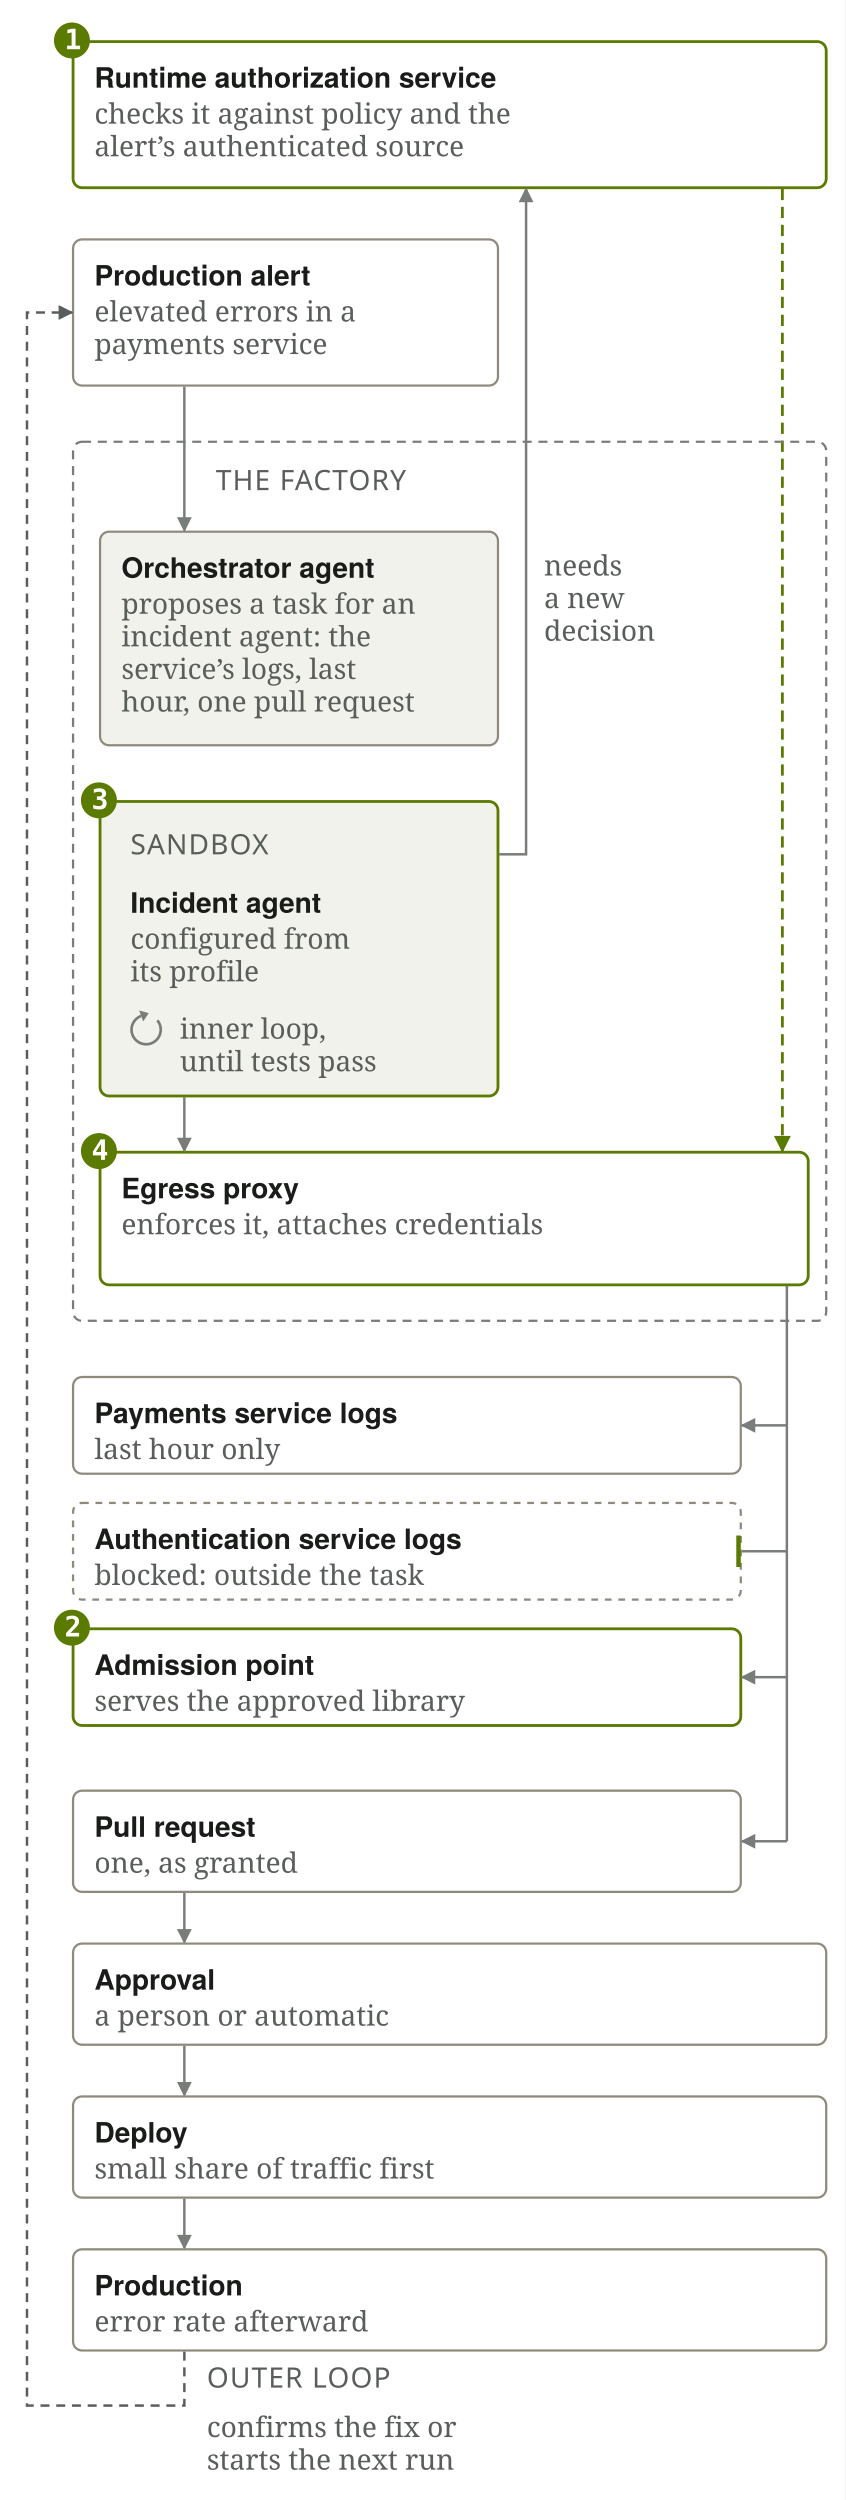
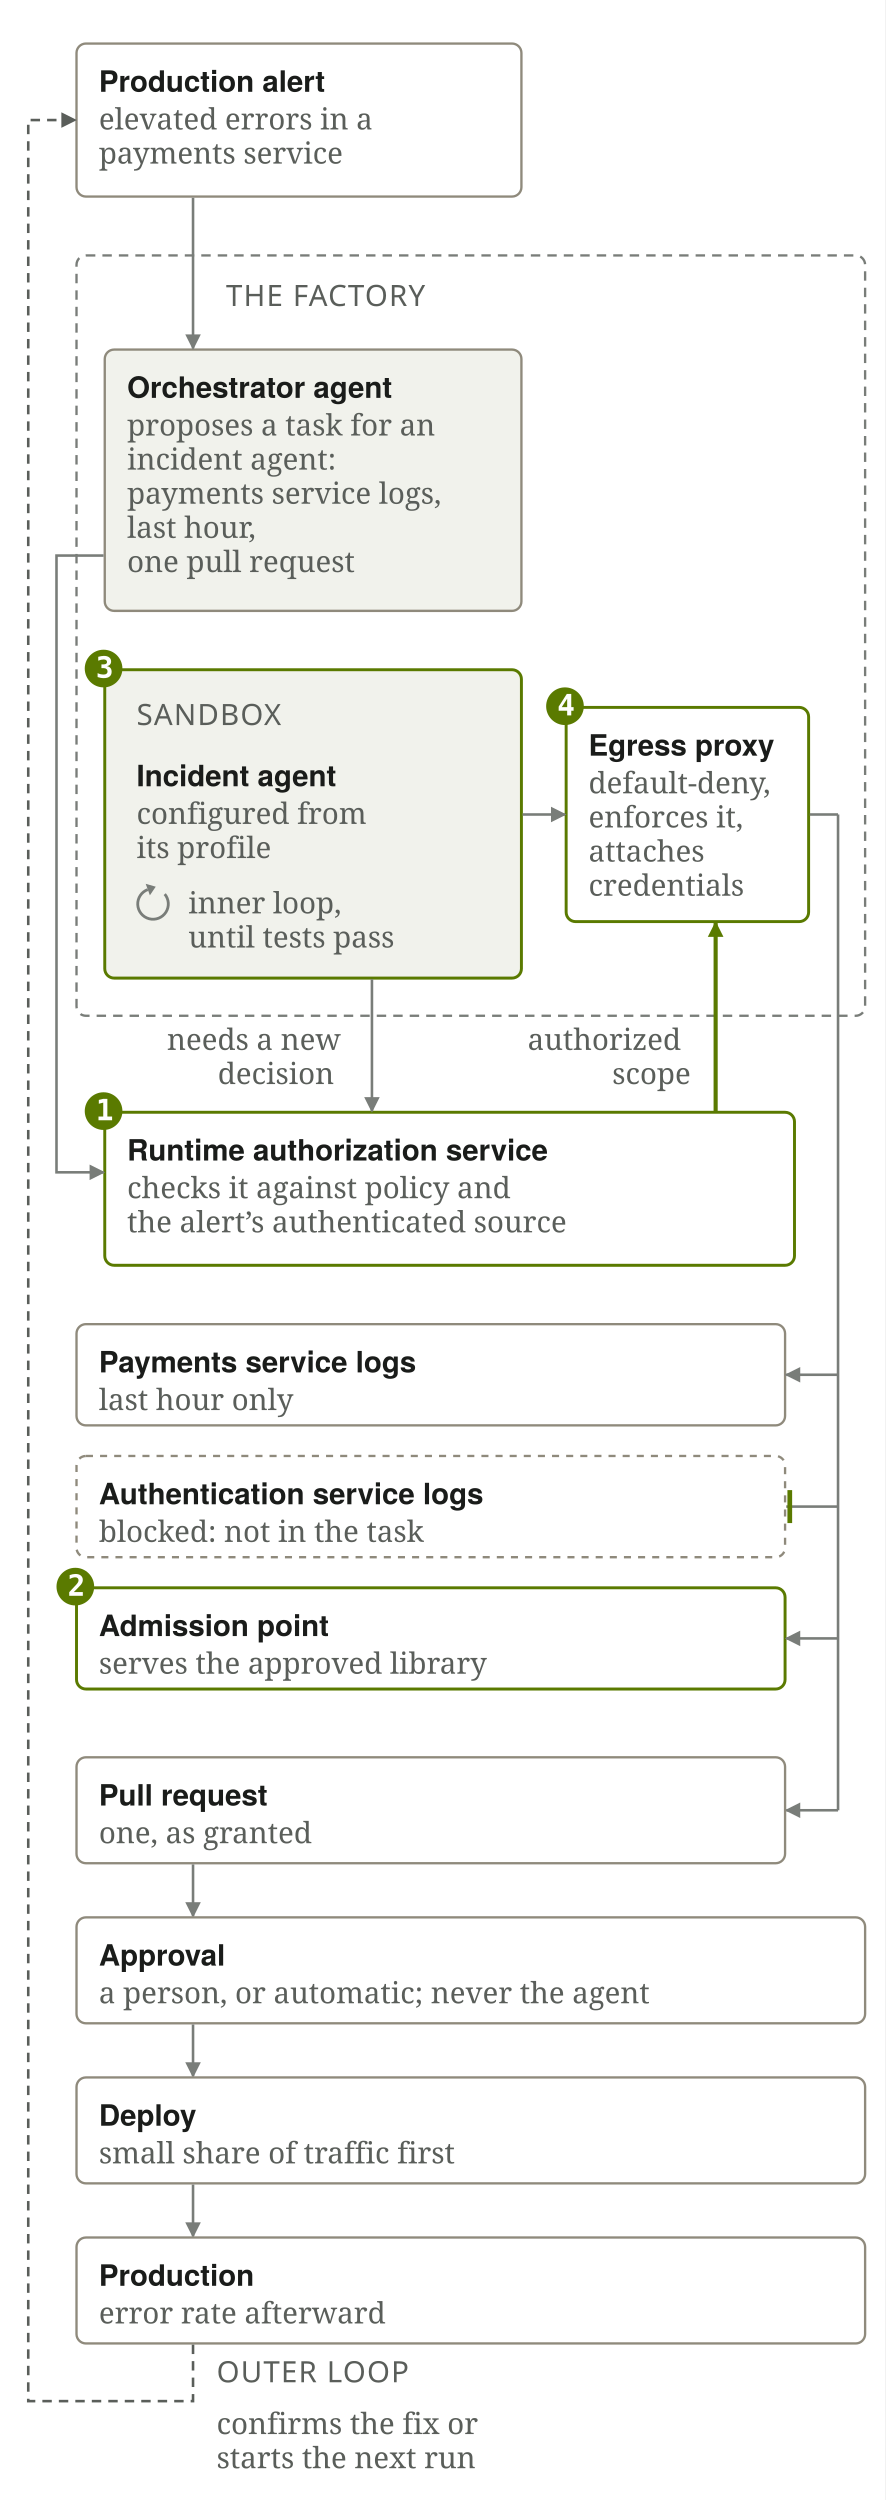
- <svg xmlns="http://www.w3.org/2000/svg" viewBox="0 0 376 1112" width="376" height="1112" role="img" aria-labelledby="sf6n-t sf6n-d">
-   <rect width="376" height="1112" fill="#FFFFFF" />
+ <svg xmlns="http://www.w3.org/2000/svg" viewBox="0 0 376 1062" width="376" height="1062" role="img" aria-labelledby="sf6n-t sf6n-d">
+   <rect width="376" height="1062" fill="#FFFFFF" />
  <defs>
    <marker id="sf6n-a" viewBox="0 0 10 10" refX="9" refY="5" markerWidth="6" markerHeight="6" orient="auto-start-reverse">
      <path d="M0 0 L10 5 L0 10 z" fill="#797D79" />
    </marker>
    <marker id="sf6n-g" viewBox="0 0 10 10" refX="9" refY="5" markerWidth="6" markerHeight="6" orient="auto-start-reverse">
      <path d="M0 0 L10 5 L0 10 z" fill="#5A7A00" />
    </marker>
    <marker id="sf6n-s" viewBox="0 0 10 10" refX="9" refY="5" markerWidth="6" markerHeight="6" orient="auto-start-reverse">
      <path d="M0 0 L10 5 L0 10 z" fill="#5A5E5A" />
    </marker>
+     <marker id="sf6n-n" viewBox="0 0 10 10" refX="9" refY="5" markerWidth="4.4" markerHeight="4.4" orient="auto-start-reverse">
+       <path d="M0 0 L10 5 L0 10 z" fill="#1A1C1A" />
+     </marker>
+     <marker id="sf6n-H" viewBox="0 0 10 10" refX="9" refY="5" markerWidth="3.0" markerHeight="3.0" orient="auto-start-reverse">
+       <path d="M0 0 L10 5 L0 10 z" fill="#1A1C1A" />
+     </marker>
+     <marker id="sf6n-G" viewBox="0 0 10 10" refX="9" refY="5" markerWidth="3.8" markerHeight="3.8" orient="auto-start-reverse">
+       <path d="M0 0 L10 5 L0 10 z" fill="#5A7A00" />
+     </marker>
  </defs>
  <g transform="translate(8 8)">
-     <rect x="24.5" y="10.5" width="335" height="65" rx="4" fill="none" stroke="#5A7A00" stroke-width="1.25" />
-     <circle cx="24" cy="10" r="8" fill="#5A7A00" />
-     <text x="20.7" y="13.9" font-family="'IBM Plex Mono',ui-monospace,'SF Mono',Menlo,Consolas,monospace" font-size="12.5" fill="#FFFFFF" font-weight="600">1</text>
-     <text x="34" y="31" font-family="Figtree,'Avenir Next','Helvetica Neue',sans-serif" font-size="12.5" fill="#1A1C1A" font-weight="600">Runtime authorization service</text>
-     <text x="34" y="47.0" font-family="'IBM Plex Serif',Charter,Georgia,serif" font-size="12.5" fill="#5A5E5A" font-weight="400">checks it against policy and the</text>
-     <text x="34" y="61.5" font-family="'IBM Plex Serif',Charter,Georgia,serif" font-size="12.5" fill="#5A5E5A" font-weight="400">alert’s authenticated source</text>
-     <rect x="24.5" y="98.5" width="189" height="65" rx="4" fill="none" stroke="#8F8A7C" stroke-width="1" />
-     <text x="34" y="119" font-family="Figtree,'Avenir Next','Helvetica Neue',sans-serif" font-size="12.5" fill="#1A1C1A" font-weight="600">Production alert</text>
-     <text x="34" y="135.0" font-family="'IBM Plex Serif',Charter,Georgia,serif" font-size="12.5" fill="#5A5E5A" font-weight="400">elevated errors in a</text>
-     <text x="34" y="149.5" font-family="'IBM Plex Serif',Charter,Georgia,serif" font-size="12.5" fill="#5A5E5A" font-weight="400">payments service</text>
-     <text x="88" y="210" font-family="'Chakra Petch','Avenir Next',sans-serif" font-size="12.5" fill="#5A5E5A" font-weight="500" letter-spacing="0.04em">THE FACTORY</text>
-     <rect x="36.5" y="228.5" width="177" height="95" rx="4" fill="#F1F2EC" stroke="#8F8A7C" stroke-width="1" />
-     <text x="46" y="249" font-family="Figtree,'Avenir Next','Helvetica Neue',sans-serif" font-size="12.5" fill="#1A1C1A" font-weight="600">Orchestrator agent</text>
-     <text x="46" y="265.0" font-family="'IBM Plex Serif',Charter,Georgia,serif" font-size="12.5" fill="#5A5E5A" font-weight="400">proposes a task for an</text>
-     <text x="46" y="279.5" font-family="'IBM Plex Serif',Charter,Georgia,serif" font-size="12.5" fill="#5A5E5A" font-weight="400">incident agent: the</text>
-     <text x="46" y="294.0" font-family="'IBM Plex Serif',Charter,Georgia,serif" font-size="12.5" fill="#5A5E5A" font-weight="400">service’s logs, last</text>
-     <text x="46" y="308.5" font-family="'IBM Plex Serif',Charter,Georgia,serif" font-size="12.5" fill="#5A5E5A" font-weight="400">hour, one pull request</text>
-     <path d="M74 164 L74 228" fill="none" stroke="#797D79" stroke-width="1.1" marker-end="url(#sf6n-a)" />
-     <rect x="36.5" y="348.5" width="177" height="131" rx="4" fill="#F1F2EC" stroke="#5A7A00" stroke-width="1.25" />
-     <circle cx="36" cy="348" r="8" fill="#5A7A00" />
-     <text x="32.7" y="351.9" font-family="'IBM Plex Mono',ui-monospace,'SF Mono',Menlo,Consolas,monospace" font-size="12.5" fill="#FFFFFF" font-weight="600">3</text>
-     <text x="50" y="372" font-family="'Chakra Petch','Avenir Next',sans-serif" font-size="12.5" fill="#5A5E5A" font-weight="500" letter-spacing="0.04em">SANDBOX</text>
-     <text x="50" y="398" font-family="Figtree,'Avenir Next','Helvetica Neue',sans-serif" font-size="12.5" fill="#1A1C1A" font-weight="600">Incident agent</text>
-     <text x="50" y="414" font-family="'IBM Plex Serif',Charter,Georgia,serif" font-size="12.5" fill="#5A5E5A" font-weight="400">configured from</text>
-     <text x="50" y="428.5" font-family="'IBM Plex Serif',Charter,Georgia,serif" font-size="12.5" fill="#5A5E5A" font-weight="400">its profile</text>
-     <path d="M61.98 445.82 A6.5 6.5 0 1 1 54.78 443.89" fill="none" stroke="#797D79" stroke-width="1.2" />
-     <path d="M58.16 442.66 L55.67 446.34 L53.89 441.45 z" fill="#797D79" />
-     <text x="72" y="454" font-family="'IBM Plex Serif',Charter,Georgia,serif" font-size="12.5" fill="#5A5E5A" font-weight="400">inner loop,</text>
-     <text x="72" y="468.5" font-family="'IBM Plex Serif',Charter,Georgia,serif" font-size="12.5" fill="#5A5E5A" font-weight="400">until tests pass</text>
-     <path d="M214 372 L226 372 L226 76" fill="none" stroke="#797D79" stroke-width="1.1" marker-end="url(#sf6n-a)" />
-     <text x="234" y="248" font-family="'IBM Plex Serif',Charter,Georgia,serif" font-size="12.5" fill="#5A5E5A" font-weight="400">needs</text>
-     <text x="234" y="262.5" font-family="'IBM Plex Serif',Charter,Georgia,serif" font-size="12.5" fill="#5A5E5A" font-weight="400">a new</text>
-     <text x="234" y="277" font-family="'IBM Plex Serif',Charter,Georgia,serif" font-size="12.5" fill="#5A5E5A" font-weight="400">decision</text>
-     <rect x="36.5" y="504.5" width="315" height="59" rx="4" fill="none" stroke="#5A7A00" stroke-width="1.25" />
-     <circle cx="36" cy="504" r="8" fill="#5A7A00" />
-     <text x="32.7" y="507.9" font-family="'IBM Plex Mono',ui-monospace,'SF Mono',Menlo,Consolas,monospace" font-size="12.5" fill="#FFFFFF" font-weight="600">4</text>
-     <text x="46" y="525" font-family="Figtree,'Avenir Next','Helvetica Neue',sans-serif" font-size="12.5" fill="#1A1C1A" font-weight="600">Egress proxy</text>
-     <text x="46" y="541.0" font-family="'IBM Plex Serif',Charter,Georgia,serif" font-size="12.5" fill="#5A5E5A" font-weight="400">enforces it, attaches credentials</text>
-     <path d="M74 480 L74 504" fill="none" stroke="#797D79" stroke-width="1.1" marker-end="url(#sf6n-a)" />
-     <path d="M340 76 L340 504" fill="none" stroke="#5A7A00" stroke-width="1.25" stroke-dasharray="5 3" marker-end="url(#sf6n-g)" />
-     <rect x="24.5" y="188.5" width="335" height="391" rx="4" fill="none" stroke="#797D79" stroke-width="1" stroke-dasharray="4 3" />
-     <rect x="24.5" y="604.5" width="297" height="43" rx="4" fill="none" stroke="#8F8A7C" stroke-width="1" />
-     <text x="34" y="625" font-family="Figtree,'Avenir Next','Helvetica Neue',sans-serif" font-size="12.5" fill="#1A1C1A" font-weight="600">Payments service logs</text>
-     <text x="34" y="641.0" font-family="'IBM Plex Serif',Charter,Georgia,serif" font-size="12.5" fill="#5A5E5A" font-weight="400">last hour only</text>
-     <rect x="24.5" y="660.5" width="297" height="43" rx="4" fill="none" stroke="#8F8A7C" stroke-width="1" stroke-dasharray="3 3" />
-     <text x="34" y="681" font-family="Figtree,'Avenir Next','Helvetica Neue',sans-serif" font-size="12.5" fill="#1A1C1A" font-weight="600">Authentication service logs</text>
-     <text x="34" y="697.0" font-family="'IBM Plex Serif',Charter,Georgia,serif" font-size="12.5" fill="#5A5E5A" font-weight="400">blocked: outside the task</text>
-     <rect x="24.5" y="716.5" width="297" height="43" rx="4" fill="none" stroke="#5A7A00" stroke-width="1.25" />
-     <circle cx="24" cy="716" r="8" fill="#5A7A00" />
-     <text x="20.7" y="719.9" font-family="'IBM Plex Mono',ui-monospace,'SF Mono',Menlo,Consolas,monospace" font-size="12.5" fill="#FFFFFF" font-weight="600">2</text>
-     <text x="34" y="737" font-family="Figtree,'Avenir Next','Helvetica Neue',sans-serif" font-size="12.5" fill="#1A1C1A" font-weight="600">Admission point</text>
-     <text x="34" y="753.0" font-family="'IBM Plex Serif',Charter,Georgia,serif" font-size="12.5" fill="#5A5E5A" font-weight="400">serves the approved library</text>
-     <rect x="24.5" y="788.5" width="297" height="45" rx="4" fill="none" stroke="#8F8A7C" stroke-width="1" />
-     <text x="34" y="809" font-family="Figtree,'Avenir Next','Helvetica Neue',sans-serif" font-size="12.5" fill="#1A1C1A" font-weight="600">Pull request</text>
-     <text x="34" y="825.0" font-family="'IBM Plex Serif',Charter,Georgia,serif" font-size="12.5" fill="#5A5E5A" font-weight="400">one, as granted</text>
-     <path d="M342 564 L342 811" fill="none" stroke="#797D79" stroke-width="1.1" />
-     <path d="M342 626 L322 626" fill="none" stroke="#797D79" stroke-width="1.1" marker-end="url(#sf6n-a)" />
-     <path d="M342 682 L322 682" fill="none" stroke="#797D79" stroke-width="1.1" />
-     <path d="M320.5 675 L320.5 689" stroke="#5A7A00" stroke-width="2" />
-     <path d="M342 738 L322 738" fill="none" stroke="#797D79" stroke-width="1.1" marker-end="url(#sf6n-a)" />
-     <path d="M342 811 L322 811" fill="none" stroke="#797D79" stroke-width="1.1" marker-end="url(#sf6n-a)" />
-     <path d="M74 834 L74 856" fill="none" stroke="#797D79" stroke-width="1.1" marker-end="url(#sf6n-a)" />
-     <rect x="24.5" y="856.5" width="335" height="45" rx="4" fill="none" stroke="#8F8A7C" stroke-width="1" />
-     <text x="34" y="877" font-family="Figtree,'Avenir Next','Helvetica Neue',sans-serif" font-size="12.5" fill="#1A1C1A" font-weight="600">Approval</text>
-     <text x="34" y="893.0" font-family="'IBM Plex Serif',Charter,Georgia,serif" font-size="12.5" fill="#5A5E5A" font-weight="400">a person or automatic</text>
-     <path d="M74 902 L74 924" fill="none" stroke="#797D79" stroke-width="1.1" marker-end="url(#sf6n-a)" />
-     <rect x="24.5" y="924.5" width="335" height="45" rx="4" fill="none" stroke="#8F8A7C" stroke-width="1" />
-     <text x="34" y="945" font-family="Figtree,'Avenir Next','Helvetica Neue',sans-serif" font-size="12.5" fill="#1A1C1A" font-weight="600">Deploy</text>
-     <text x="34" y="961.0" font-family="'IBM Plex Serif',Charter,Georgia,serif" font-size="12.5" fill="#5A5E5A" font-weight="400">small share of traffic first</text>
-     <path d="M74 970 L74 992" fill="none" stroke="#797D79" stroke-width="1.1" marker-end="url(#sf6n-a)" />
-     <rect x="24.5" y="992.5" width="335" height="45" rx="4" fill="none" stroke="#8F8A7C" stroke-width="1" />
-     <text x="34" y="1013" font-family="Figtree,'Avenir Next','Helvetica Neue',sans-serif" font-size="12.5" fill="#1A1C1A" font-weight="600">Production</text>
-     <text x="34" y="1029.0" font-family="'IBM Plex Serif',Charter,Georgia,serif" font-size="12.5" fill="#5A5E5A" font-weight="400">error rate afterward</text>
-     <path d="M74 1038 L74 1062 L4 1062 L4 131 L24 131" fill="none" stroke="#5A5E5A" stroke-width="1.1" stroke-dasharray="4 3" marker-end="url(#sf6n-s)" />
-     <text x="84" y="1054" font-family="'Chakra Petch','Avenir Next',sans-serif" font-size="12.5" fill="#5A5E5A" font-weight="500" letter-spacing="0.04em">OUTER LOOP</text>
-     <text x="84" y="1076" font-family="'IBM Plex Serif',Charter,Georgia,serif" font-size="12.5" fill="#5A5E5A" font-weight="400">confirms the fix or</text>
-     <text x="84" y="1090.5" font-family="'IBM Plex Serif',Charter,Georgia,serif" font-size="12.5" fill="#5A5E5A" font-weight="400">starts the next run</text>
+     <rect x="24.5" y="10.5" width="189" height="65" rx="4" fill="none" stroke="#8F8A7C" stroke-width="1" />
+     <text x="34" y="31" font-family="Figtree,'Avenir Next','Helvetica Neue',sans-serif" font-size="12.5" fill="#1A1C1A" font-weight="600">Production alert</text>
+     <text x="34" y="47.0" font-family="'IBM Plex Serif',Charter,Georgia,serif" font-size="12.5" fill="#5A5E5A" font-weight="400">elevated errors in a</text>
+     <text x="34" y="61.5" font-family="'IBM Plex Serif',Charter,Georgia,serif" font-size="12.5" fill="#5A5E5A" font-weight="400">payments service</text>
+     <text x="88" y="122" font-family="'Chakra Petch','Avenir Next',sans-serif" font-size="12.5" fill="#5A5E5A" font-weight="500" letter-spacing="0.04em">THE FACTORY</text>
+     <rect x="36.5" y="140.5" width="177" height="111" rx="4" fill="#F1F2EC" stroke="#8F8A7C" stroke-width="1" />
+     <text x="46" y="161" font-family="Figtree,'Avenir Next','Helvetica Neue',sans-serif" font-size="12.5" fill="#1A1C1A" font-weight="600">Orchestrator agent</text>
+     <text x="46" y="177.0" font-family="'IBM Plex Serif',Charter,Georgia,serif" font-size="12.5" fill="#5A5E5A" font-weight="400">proposes a task for an</text>
+     <text x="46" y="191.5" font-family="'IBM Plex Serif',Charter,Georgia,serif" font-size="12.5" fill="#5A5E5A" font-weight="400">incident agent:</text>
+     <text x="46" y="206.0" font-family="'IBM Plex Serif',Charter,Georgia,serif" font-size="12.5" fill="#5A5E5A" font-weight="400">payments service logs,</text>
+     <text x="46" y="220.5" font-family="'IBM Plex Serif',Charter,Georgia,serif" font-size="12.5" fill="#5A5E5A" font-weight="400">last hour,</text>
+     <text x="46" y="235.0" font-family="'IBM Plex Serif',Charter,Georgia,serif" font-size="12.5" fill="#5A5E5A" font-weight="400">one pull request</text>
+     <path d="M74 76 L74 140" fill="none" stroke="#797D79" stroke-width="1.1" marker-end="url(#sf6n-a)" />
+     <rect x="36.5" y="276.5" width="177" height="131" rx="4" fill="#F1F2EC" stroke="#5A7A00" stroke-width="1.25" />
+     <circle cx="36" cy="276" r="8" fill="#5A7A00" />
+     <text x="32.7" y="279.9" font-family="'IBM Plex Mono',ui-monospace,'SF Mono',Menlo,Consolas,monospace" font-size="12.5" fill="#FFFFFF" font-weight="600">3</text>
+     <text x="50" y="300" font-family="'Chakra Petch','Avenir Next',sans-serif" font-size="12.5" fill="#5A5E5A" font-weight="500" letter-spacing="0.04em">SANDBOX</text>
+     <text x="50" y="326" font-family="Figtree,'Avenir Next','Helvetica Neue',sans-serif" font-size="12.5" fill="#1A1C1A" font-weight="600">Incident agent</text>
+     <text x="50" y="342" font-family="'IBM Plex Serif',Charter,Georgia,serif" font-size="12.5" fill="#5A5E5A" font-weight="400">configured from</text>
+     <text x="50" y="356.5" font-family="'IBM Plex Serif',Charter,Georgia,serif" font-size="12.5" fill="#5A5E5A" font-weight="400">its profile</text>
+     <path d="M61.98 371.82 A6.5 6.5 0 1 1 54.78 369.89" fill="none" stroke="#797D79" stroke-width="1.2" />
+     <path d="M58.16 368.66 L55.67 372.34 L53.89 367.45 z" fill="#797D79" />
+     <text x="72" y="380" font-family="'IBM Plex Serif',Charter,Georgia,serif" font-size="12.5" fill="#5A5E5A" font-weight="400">inner loop,</text>
+     <text x="72" y="394.5" font-family="'IBM Plex Serif',Charter,Georgia,serif" font-size="12.5" fill="#5A5E5A" font-weight="400">until tests pass</text>
+     <rect x="24.5" y="100.5" width="335" height="323" rx="4" fill="none" stroke="#797D79" stroke-width="1" stroke-dasharray="4 3" />
+     <rect x="232.5" y="292.5" width="103" height="91" rx="4" fill="none" stroke="#5A7A00" stroke-width="1.25" />
+     <circle cx="232" cy="292.0" r="8" fill="#5A7A00" />
+     <text x="228.7" y="295.9" font-family="'IBM Plex Mono',ui-monospace,'SF Mono',Menlo,Consolas,monospace" font-size="12.5" fill="#FFFFFF" font-weight="600">4</text>
+     <text x="242" y="313.0" font-family="Figtree,'Avenir Next','Helvetica Neue',sans-serif" font-size="12.5" fill="#1A1C1A" font-weight="600">Egress proxy</text>
+     <text x="242" y="329.0" font-family="'IBM Plex Serif',Charter,Georgia,serif" font-size="12.5" fill="#5A5E5A" font-weight="400">default-deny,</text>
+     <text x="242" y="343.5" font-family="'IBM Plex Serif',Charter,Georgia,serif" font-size="12.5" fill="#5A5E5A" font-weight="400">enforces it,</text>
+     <text x="242" y="358.0" font-family="'IBM Plex Serif',Charter,Georgia,serif" font-size="12.5" fill="#5A5E5A" font-weight="400">attaches</text>
+     <text x="242" y="372.5" font-family="'IBM Plex Serif',Charter,Georgia,serif" font-size="12.5" fill="#5A5E5A" font-weight="400">credentials</text>
+     <path d="M214 338 L232 338" fill="none" stroke="#797D79" stroke-width="1.1" marker-end="url(#sf6n-a)" />
+     <rect x="36.5" y="464.5" width="293" height="65" rx="4" fill="none" stroke="#5A7A00" stroke-width="1.25" />
+     <circle cx="36" cy="464" r="8" fill="#5A7A00" />
+     <text x="32.7" y="467.9" font-family="'IBM Plex Mono',ui-monospace,'SF Mono',Menlo,Consolas,monospace" font-size="12.5" fill="#FFFFFF" font-weight="600">1</text>
+     <text x="46" y="485" font-family="Figtree,'Avenir Next','Helvetica Neue',sans-serif" font-size="12.5" fill="#1A1C1A" font-weight="600">Runtime authorization service</text>
+     <text x="46" y="501.0" font-family="'IBM Plex Serif',Charter,Georgia,serif" font-size="12.5" fill="#5A5E5A" font-weight="400">checks it against policy and</text>
+     <text x="46" y="515.5" font-family="'IBM Plex Serif',Charter,Georgia,serif" font-size="12.5" fill="#5A5E5A" font-weight="400">the alert’s authenticated source</text>
+     <path d="M296 464 L296 384" fill="none" stroke="#5A7A00" stroke-width="1.75" marker-end="url(#sf6n-G)" />
+     <text x="216.125" y="438.0" font-family="'IBM Plex Serif',Charter,Georgia,serif" font-size="12.5" fill="#5A5E5A" font-weight="400">authorized</text>
+     <text x="252.062" y="452.5" font-family="'IBM Plex Serif',Charter,Georgia,serif" font-size="12.5" fill="#5A5E5A" font-weight="400">scope</text>
+     <path d="M36 228 L16 228 L16 490 L36 490" fill="none" stroke="#797D79" stroke-width="1.1" marker-end="url(#sf6n-a)" />
+     <path d="M150 408 L150 464" fill="none" stroke="#797D79" stroke-width="1.1" marker-end="url(#sf6n-a)" />
+     <text x="62.938" y="438.0" font-family="'IBM Plex Serif',Charter,Georgia,serif" font-size="12.5" fill="#5A5E5A" font-weight="400">needs a new</text>
+     <text x="84.5" y="452.5" font-family="'IBM Plex Serif',Charter,Georgia,serif" font-size="12.5" fill="#5A5E5A" font-weight="400">decision</text>
+     <rect x="24.5" y="554.5" width="301" height="43" rx="4" fill="none" stroke="#8F8A7C" stroke-width="1" />
+     <text x="34" y="575" font-family="Figtree,'Avenir Next','Helvetica Neue',sans-serif" font-size="12.5" fill="#1A1C1A" font-weight="600">Payments service logs</text>
+     <text x="34" y="591.0" font-family="'IBM Plex Serif',Charter,Georgia,serif" font-size="12.5" fill="#5A5E5A" font-weight="400">last hour only</text>
+     <rect x="24.5" y="610.5" width="301" height="43" rx="4" fill="none" stroke="#8F8A7C" stroke-width="1" stroke-dasharray="3 3" />
+     <text x="34" y="631" font-family="Figtree,'Avenir Next','Helvetica Neue',sans-serif" font-size="12.5" fill="#1A1C1A" font-weight="600">Authentication service logs</text>
+     <text x="34" y="647.0" font-family="'IBM Plex Serif',Charter,Georgia,serif" font-size="12.5" fill="#5A5E5A" font-weight="400">blocked: not in the task</text>
+     <rect x="24.5" y="666.5" width="301" height="43" rx="4" fill="none" stroke="#5A7A00" stroke-width="1.25" />
+     <circle cx="24" cy="666" r="8" fill="#5A7A00" />
+     <text x="20.7" y="669.9" font-family="'IBM Plex Mono',ui-monospace,'SF Mono',Menlo,Consolas,monospace" font-size="12.5" fill="#FFFFFF" font-weight="600">2</text>
+     <text x="34" y="687" font-family="Figtree,'Avenir Next','Helvetica Neue',sans-serif" font-size="12.5" fill="#1A1C1A" font-weight="600">Admission point</text>
+     <text x="34" y="703.0" font-family="'IBM Plex Serif',Charter,Georgia,serif" font-size="12.5" fill="#5A5E5A" font-weight="400">serves the approved library</text>
+     <path d="M336 338 L348 338" fill="none" stroke="#797D79" stroke-width="1.1" />
+     <path d="M348 338 L348 761" fill="none" stroke="#797D79" stroke-width="1.1" />
+     <path d="M348 576 L326 576" fill="none" stroke="#797D79" stroke-width="1.1" marker-end="url(#sf6n-a)" />
+     <path d="M348 632 L326 632" fill="none" stroke="#797D79" stroke-width="1.1" />
+     <path d="M327.5 625 L327.5 639" stroke="#5A7A00" stroke-width="2" />
+     <path d="M348 688 L326 688" fill="none" stroke="#797D79" stroke-width="1.1" marker-end="url(#sf6n-a)" />
+     <path d="M348 761 L326 761" fill="none" stroke="#797D79" stroke-width="1.1" marker-end="url(#sf6n-a)" />
+     <rect x="24.5" y="738.5" width="301" height="45" rx="4" fill="none" stroke="#8F8A7C" stroke-width="1" />
+     <text x="34" y="759" font-family="Figtree,'Avenir Next','Helvetica Neue',sans-serif" font-size="12.5" fill="#1A1C1A" font-weight="600">Pull request</text>
+     <text x="34" y="775.0" font-family="'IBM Plex Serif',Charter,Georgia,serif" font-size="12.5" fill="#5A5E5A" font-weight="400">one, as granted</text>
+     <path d="M74 784 L74 806" fill="none" stroke="#797D79" stroke-width="1.1" marker-end="url(#sf6n-a)" />
+     <rect x="24.5" y="806.5" width="335" height="45" rx="4" fill="none" stroke="#8F8A7C" stroke-width="1" />
+     <text x="34" y="827" font-family="Figtree,'Avenir Next','Helvetica Neue',sans-serif" font-size="12.5" fill="#1A1C1A" font-weight="600">Approval</text>
+     <text x="34" y="843.0" font-family="'IBM Plex Serif',Charter,Georgia,serif" font-size="12.5" fill="#5A5E5A" font-weight="400">a person, or automatic; never the agent</text>
+     <path d="M74 852 L74 874" fill="none" stroke="#797D79" stroke-width="1.1" marker-end="url(#sf6n-a)" />
+     <rect x="24.5" y="874.5" width="335" height="45" rx="4" fill="none" stroke="#8F8A7C" stroke-width="1" />
+     <text x="34" y="895" font-family="Figtree,'Avenir Next','Helvetica Neue',sans-serif" font-size="12.5" fill="#1A1C1A" font-weight="600">Deploy</text>
+     <text x="34" y="911.0" font-family="'IBM Plex Serif',Charter,Georgia,serif" font-size="12.5" fill="#5A5E5A" font-weight="400">small share of traffic first</text>
+     <path d="M74 920 L74 942" fill="none" stroke="#797D79" stroke-width="1.1" marker-end="url(#sf6n-a)" />
+     <rect x="24.5" y="942.5" width="335" height="45" rx="4" fill="none" stroke="#8F8A7C" stroke-width="1" />
+     <text x="34" y="963" font-family="Figtree,'Avenir Next','Helvetica Neue',sans-serif" font-size="12.5" fill="#1A1C1A" font-weight="600">Production</text>
+     <text x="34" y="979.0" font-family="'IBM Plex Serif',Charter,Georgia,serif" font-size="12.5" fill="#5A5E5A" font-weight="400">error rate afterward</text>
+     <path d="M74 988 L74 1012 L4 1012 L4 43 L24 43" fill="none" stroke="#5A5E5A" stroke-width="1.1" stroke-dasharray="4 3" marker-end="url(#sf6n-s)" />
+     <text x="84" y="1004" font-family="'Chakra Petch','Avenir Next',sans-serif" font-size="12.5" fill="#5A5E5A" font-weight="500" letter-spacing="0.04em">OUTER LOOP</text>
+     <text x="84" y="1026" font-family="'IBM Plex Serif',Charter,Georgia,serif" font-size="12.5" fill="#5A5E5A" font-weight="400">confirms the fix or</text>
+     <text x="84" y="1040.5" font-family="'IBM Plex Serif',Charter,Georgia,serif" font-size="12.5" fill="#5A5E5A" font-weight="400">starts the next run</text>
  </g>
</svg>
